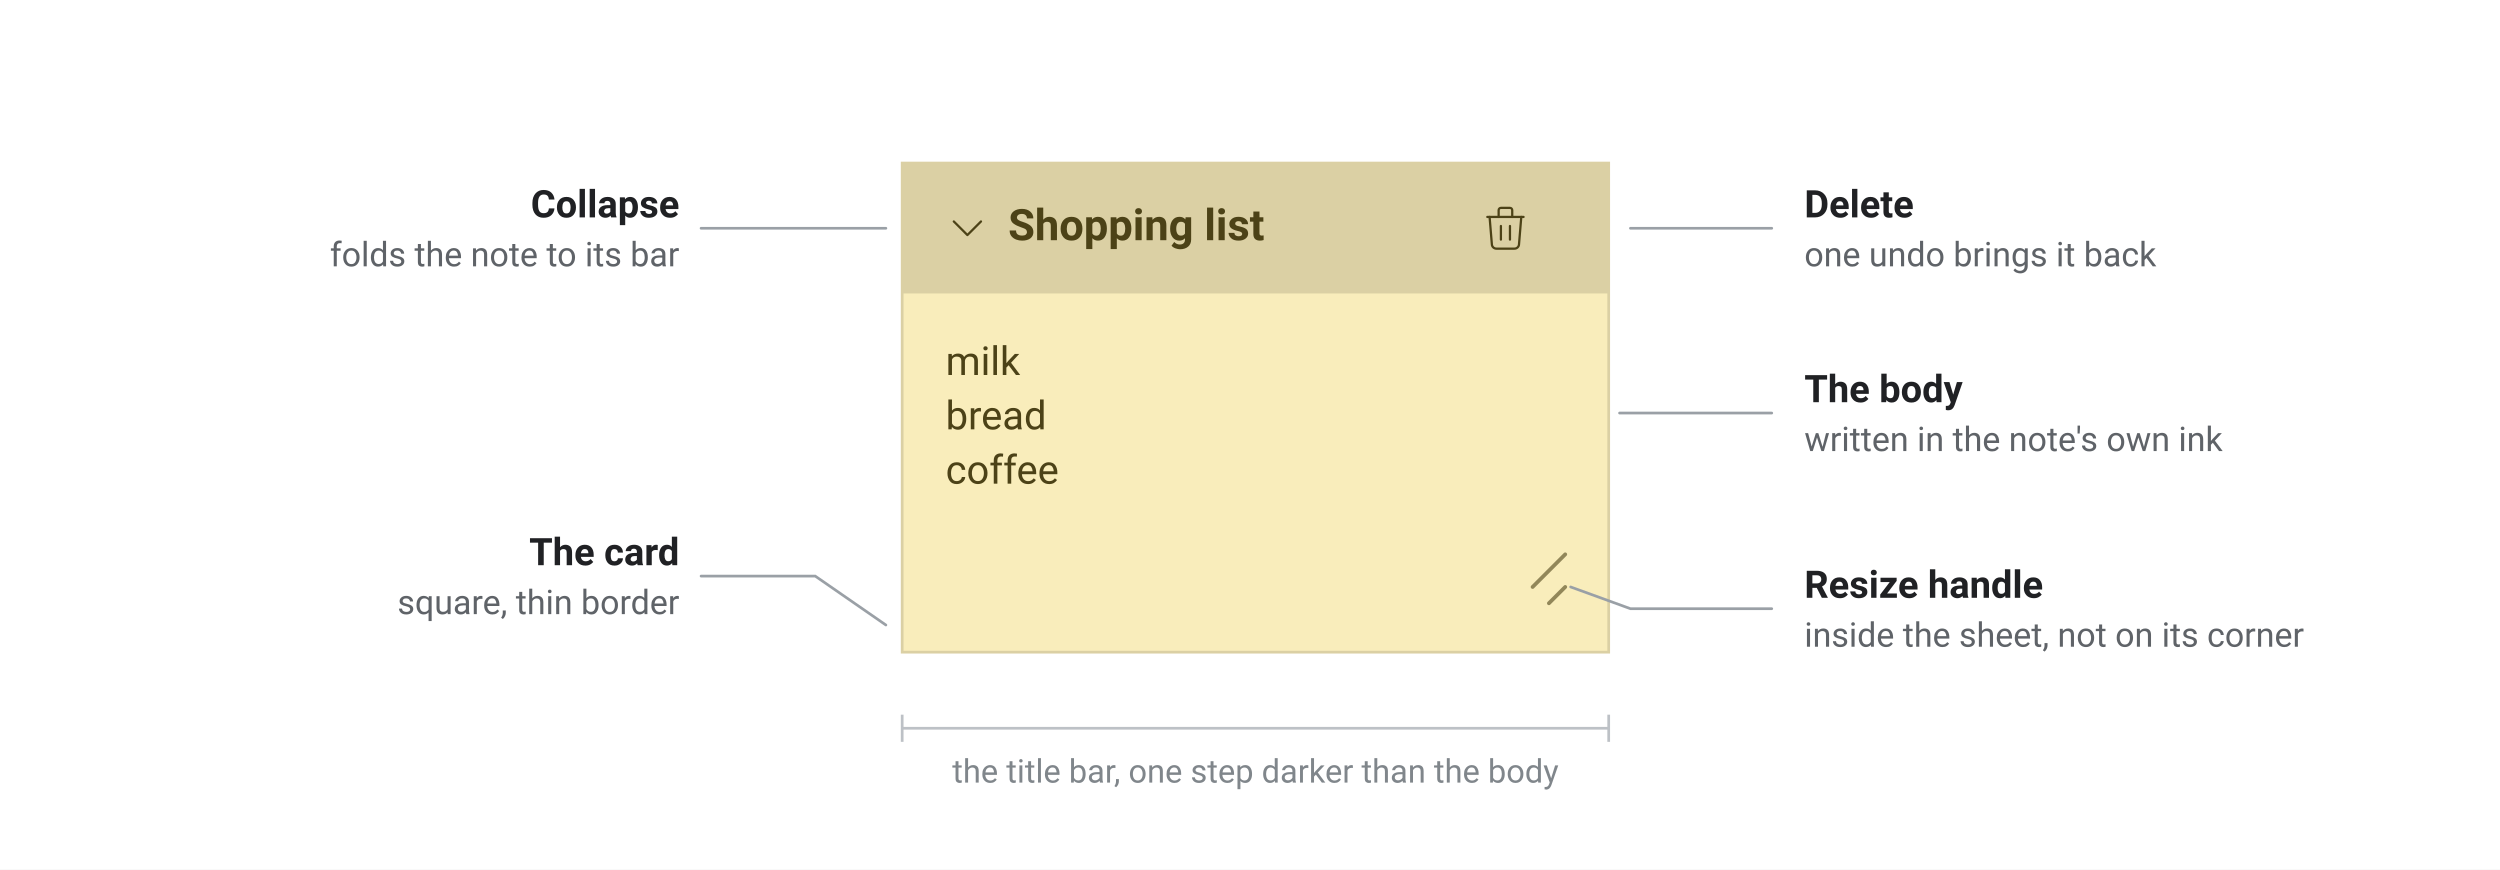
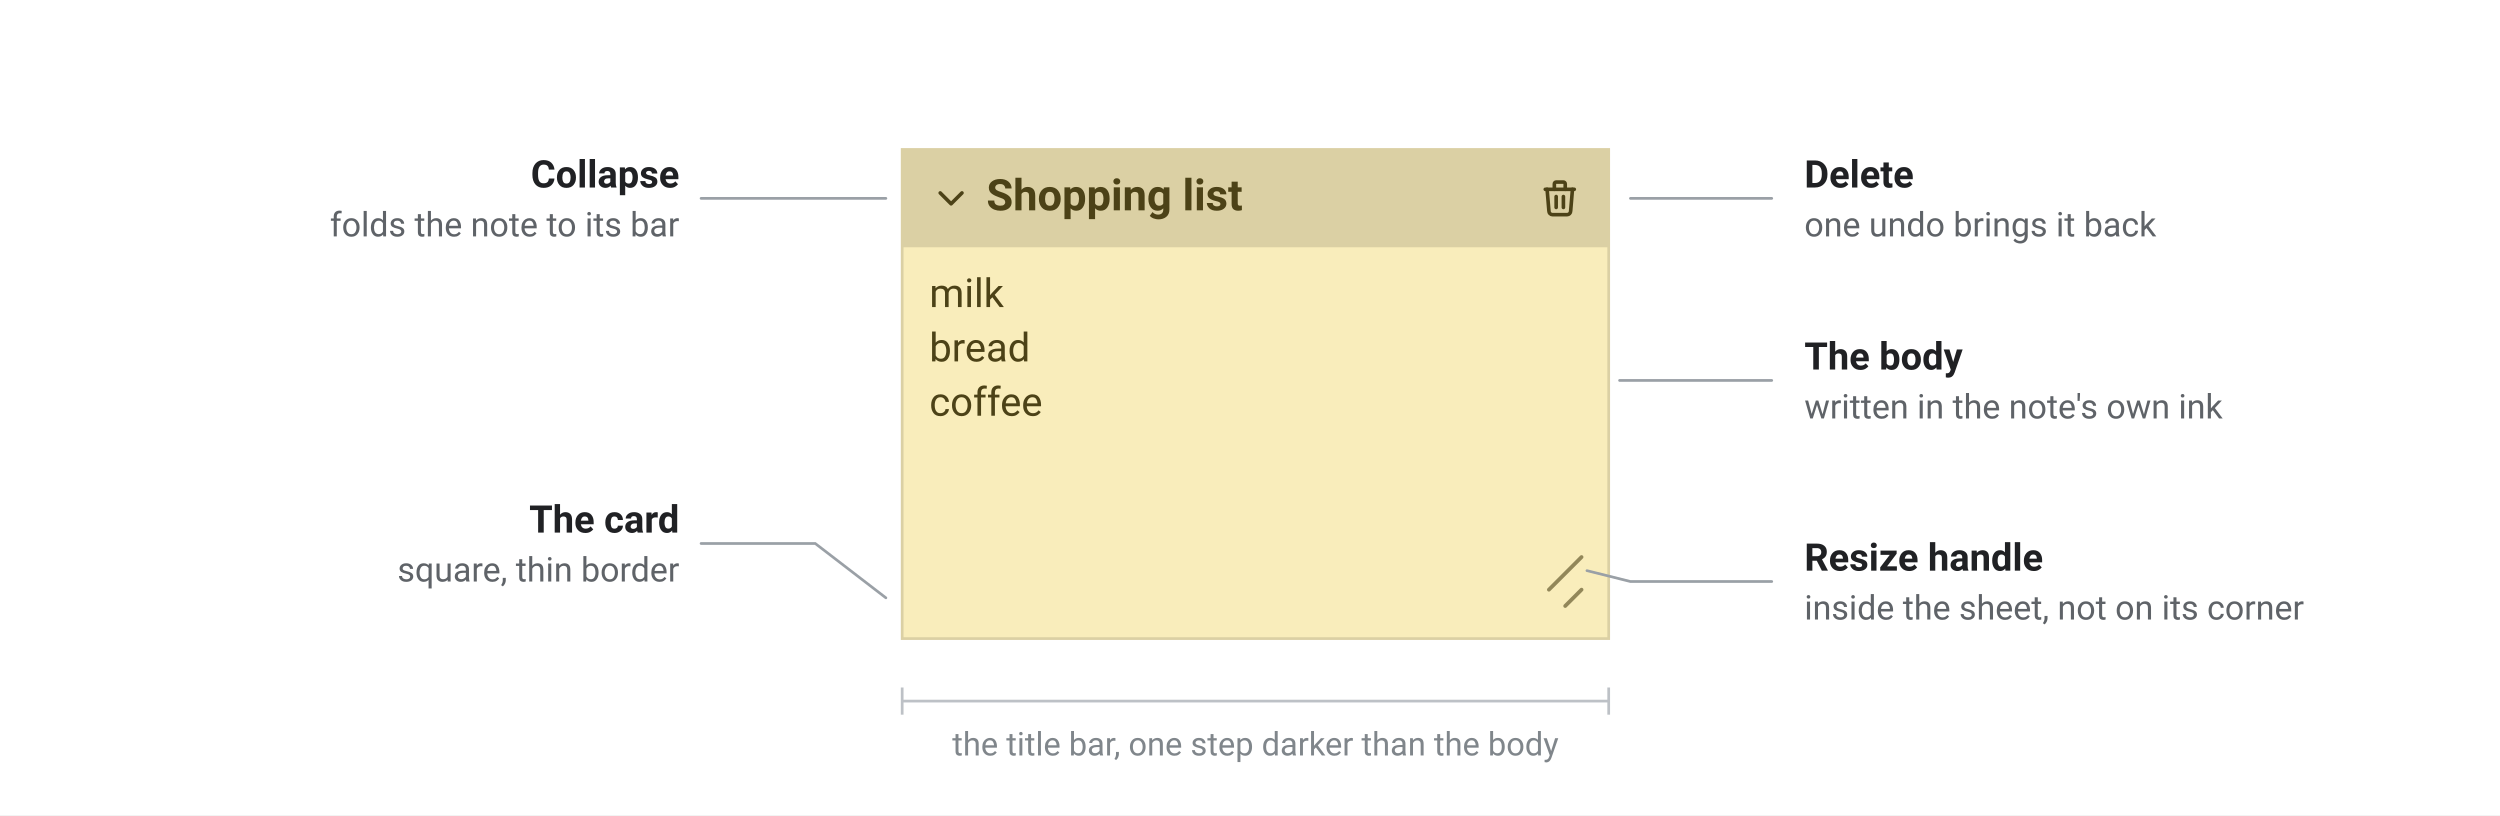
- <svg xmlns="http://www.w3.org/2000/svg" width="920" height="320" viewBox="0 0 920 320" font-family="system-ui, -apple-system, 'Segoe UI', Roboto, Helvetica, Arial, sans-serif">
-   <rect width="920" height="320" fill="#ffffff" />
-   <g transform="translate(332, 60)">
+ <svg xmlns="http://www.w3.org/2000/svg" width="920" height="300" viewBox="0 0 920 300" font-family="system-ui, -apple-system, 'Segoe UI', Roboto, Helvetica, Arial, sans-serif">
+   <rect width="920" height="300" fill="#ffffff" />
+   <g transform="translate(332, 55)">
    <rect width="260" height="180" fill="#f9edbb" stroke="#dbd0a4" stroke-width="1" />
-     <rect width="260" height="48" fill="#dbd0a4" />
-     <g transform="translate(14, 14) scale(0.8333)" fill="none" stroke="#4c4217" stroke-width="1" stroke-linecap="round" stroke-linejoin="round">
+     <rect width="260" height="36" fill="#dbd0a4" />
+     <g transform="translate(10, 10) scale(0.6667)" fill="none" stroke="#4c4217" stroke-width="2" stroke-linecap="round" stroke-linejoin="round">
      <path d="M6 9l6 6l6 -6" />
    </g>
-     <g transform="translate(212, 14) scale(0.8333)" fill="none" stroke="#4c4217" stroke-width="1" stroke-linecap="round" stroke-linejoin="round">
+     <g transform="translate(234, 10) scale(0.6667)" fill="none" stroke="#4c4217" stroke-width="2" stroke-linecap="round" stroke-linejoin="round">
      <path d="M4 7l16 0" />
      <path d="M10 11l0 6" />
      <path d="M14 11l0 6" />
      <path d="M5 7l1 12a2 2 0 0 0 2 2h8a2 2 0 0 0 2 -2l1 -12" />
      <path d="M9 7v-3a1 1 0 0 1 1 -1h4a1 1 0 0 1 1 1v3" />
    </g>
-     <text x="39" y="24" font-size="16" font-weight="bold" fill="#4c4217" dominant-baseline="middle">Shopping list</text>
+     <text x="31" y="18" font-size="16" font-weight="bold" fill="#4c4217" dominant-baseline="middle">Shopping list</text>
    <g font-size="14.67" fill="#4c4217">
-       <text x="16" y="78">milk</text>
-       <text x="16" y="98">bread</text>
-       <text x="16" y="118">coffee</text>
+       <text x="10" y="58">milk</text>
+       <text x="10" y="78">bread</text>
+       <text x="10" y="98">coffee</text>
    </g>
    <g stroke="#4c4217" stroke-width="1.4" fill="none" opacity="0.6" stroke-linecap="round">
-       <path d="M232 156 L 244 144" />
-       <path d="M238 162 L 244 156" />
+       <path d="M238 162 L 250 150" />
+       <path d="M244 168 L 250 162" />
    </g>
  </g>
  <g stroke="#9aa0a6" stroke-width="1" fill="none" stroke-linecap="round">
-     <path d="M258 84 H 300 L 326 84" />
-     <path d="M258 212 H 300 L 326 230" />
-     <path d="M652 84 H 620 L 600 84" />
-     <path d="M652 152 H 596" />
-     <path d="M652 224 H 600 L 578 216" />
+     <path d="M258 73 H 300 L 326 73" />
+     <path d="M258 200 H 300 L 326 220" />
+     <path d="M652 73 H 620 L 600 73" />
+     <path d="M652 140 H 596" />
+     <path d="M652 214 H 600 L 584 210" />
  </g>
  <g font-size="14" fill="#202124">
-     <text x="250" y="80" text-anchor="end" font-weight="600">Collapse</text>
-     <text x="250" y="98" text-anchor="end" font-size="12.5" fill="#5f6368">folds the note to its bar</text>
-     <text x="250" y="208" text-anchor="end" font-weight="600">The card</text>
-     <text x="250" y="226" text-anchor="end" font-size="12.5" fill="#5f6368">square, thin border</text>
-     <text x="664" y="80" font-weight="600">Delete</text>
-     <text x="664" y="98" font-size="12.5" fill="#5f6368">one undo brings it back</text>
-     <text x="664" y="148" font-weight="600">The body</text>
-     <text x="664" y="166" font-size="12.5" fill="#5f6368">written in the note's own ink</text>
-     <text x="664" y="220" font-weight="600">Resize handle</text>
-     <text x="664" y="238" font-size="12.5" fill="#5f6368">inside the sheet, not on its corner</text>
+     <text x="250" y="69" text-anchor="end" font-weight="600">Collapse</text>
+     <text x="250" y="87" text-anchor="end" font-size="12.5" fill="#5f6368">folds the note to its bar</text>
+     <text x="250" y="196" text-anchor="end" font-weight="600">The card</text>
+     <text x="250" y="214" text-anchor="end" font-size="12.5" fill="#5f6368">square, thin border</text>
+     <text x="664" y="69" font-weight="600">Delete</text>
+     <text x="664" y="87" font-size="12.5" fill="#5f6368">one undo brings it back</text>
+     <text x="664" y="136" font-weight="600">The body</text>
+     <text x="664" y="154" font-size="12.5" fill="#5f6368">written in the note's own ink</text>
+     <text x="664" y="210" font-weight="600">Resize handle</text>
+     <text x="664" y="228" font-size="12.5" fill="#5f6368">inside the sheet, not on its corner</text>
  </g>
  <g stroke="#bdc1c6" stroke-width="1" fill="none">
-     <path d="M332 268 H 592" />
-     <path d="M332 263 V 273" />
-     <path d="M592 263 V 273" />
+     <path d="M332 258 H 592" />
+     <path d="M332 253 V 263" />
+     <path d="M592 253 V 263" />
  </g>
-   <text x="462" y="288" font-size="12" fill="#80868b" text-anchor="middle">the title bar, one step darker than the body</text>
+   <text x="462" y="278" font-size="12" fill="#80868b" text-anchor="middle">the title bar, one step darker than the body</text>
</svg>
